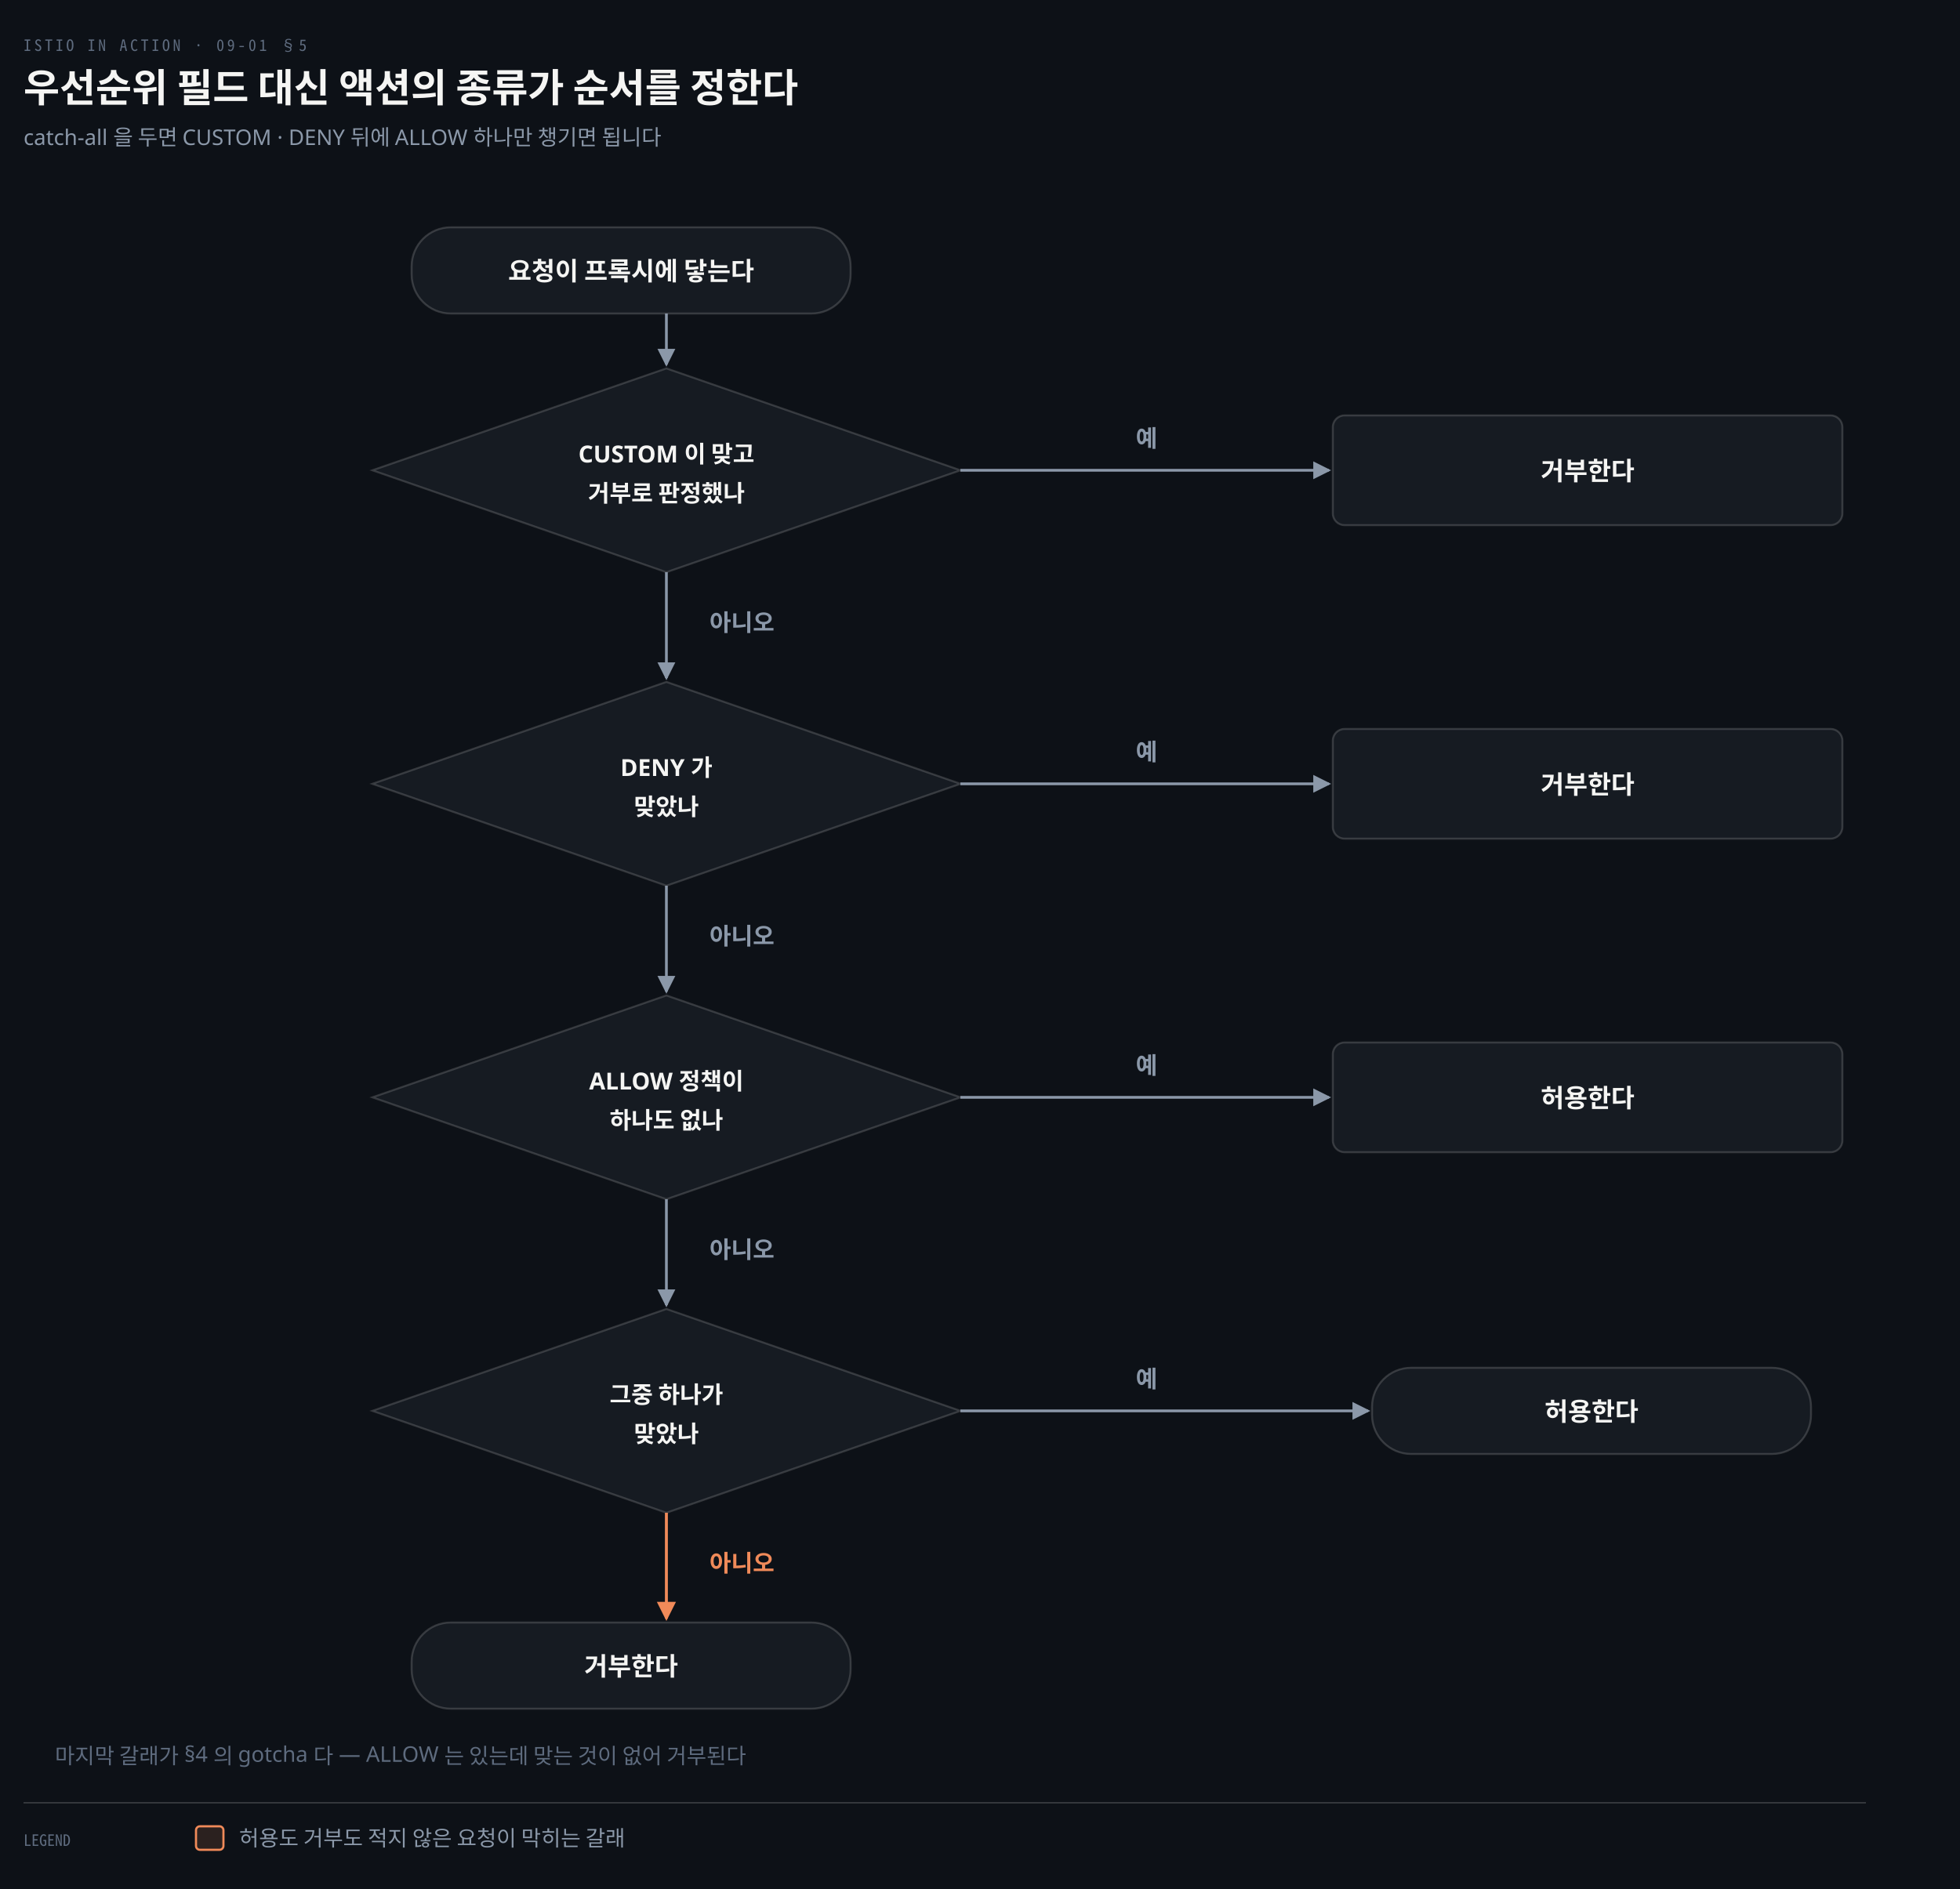
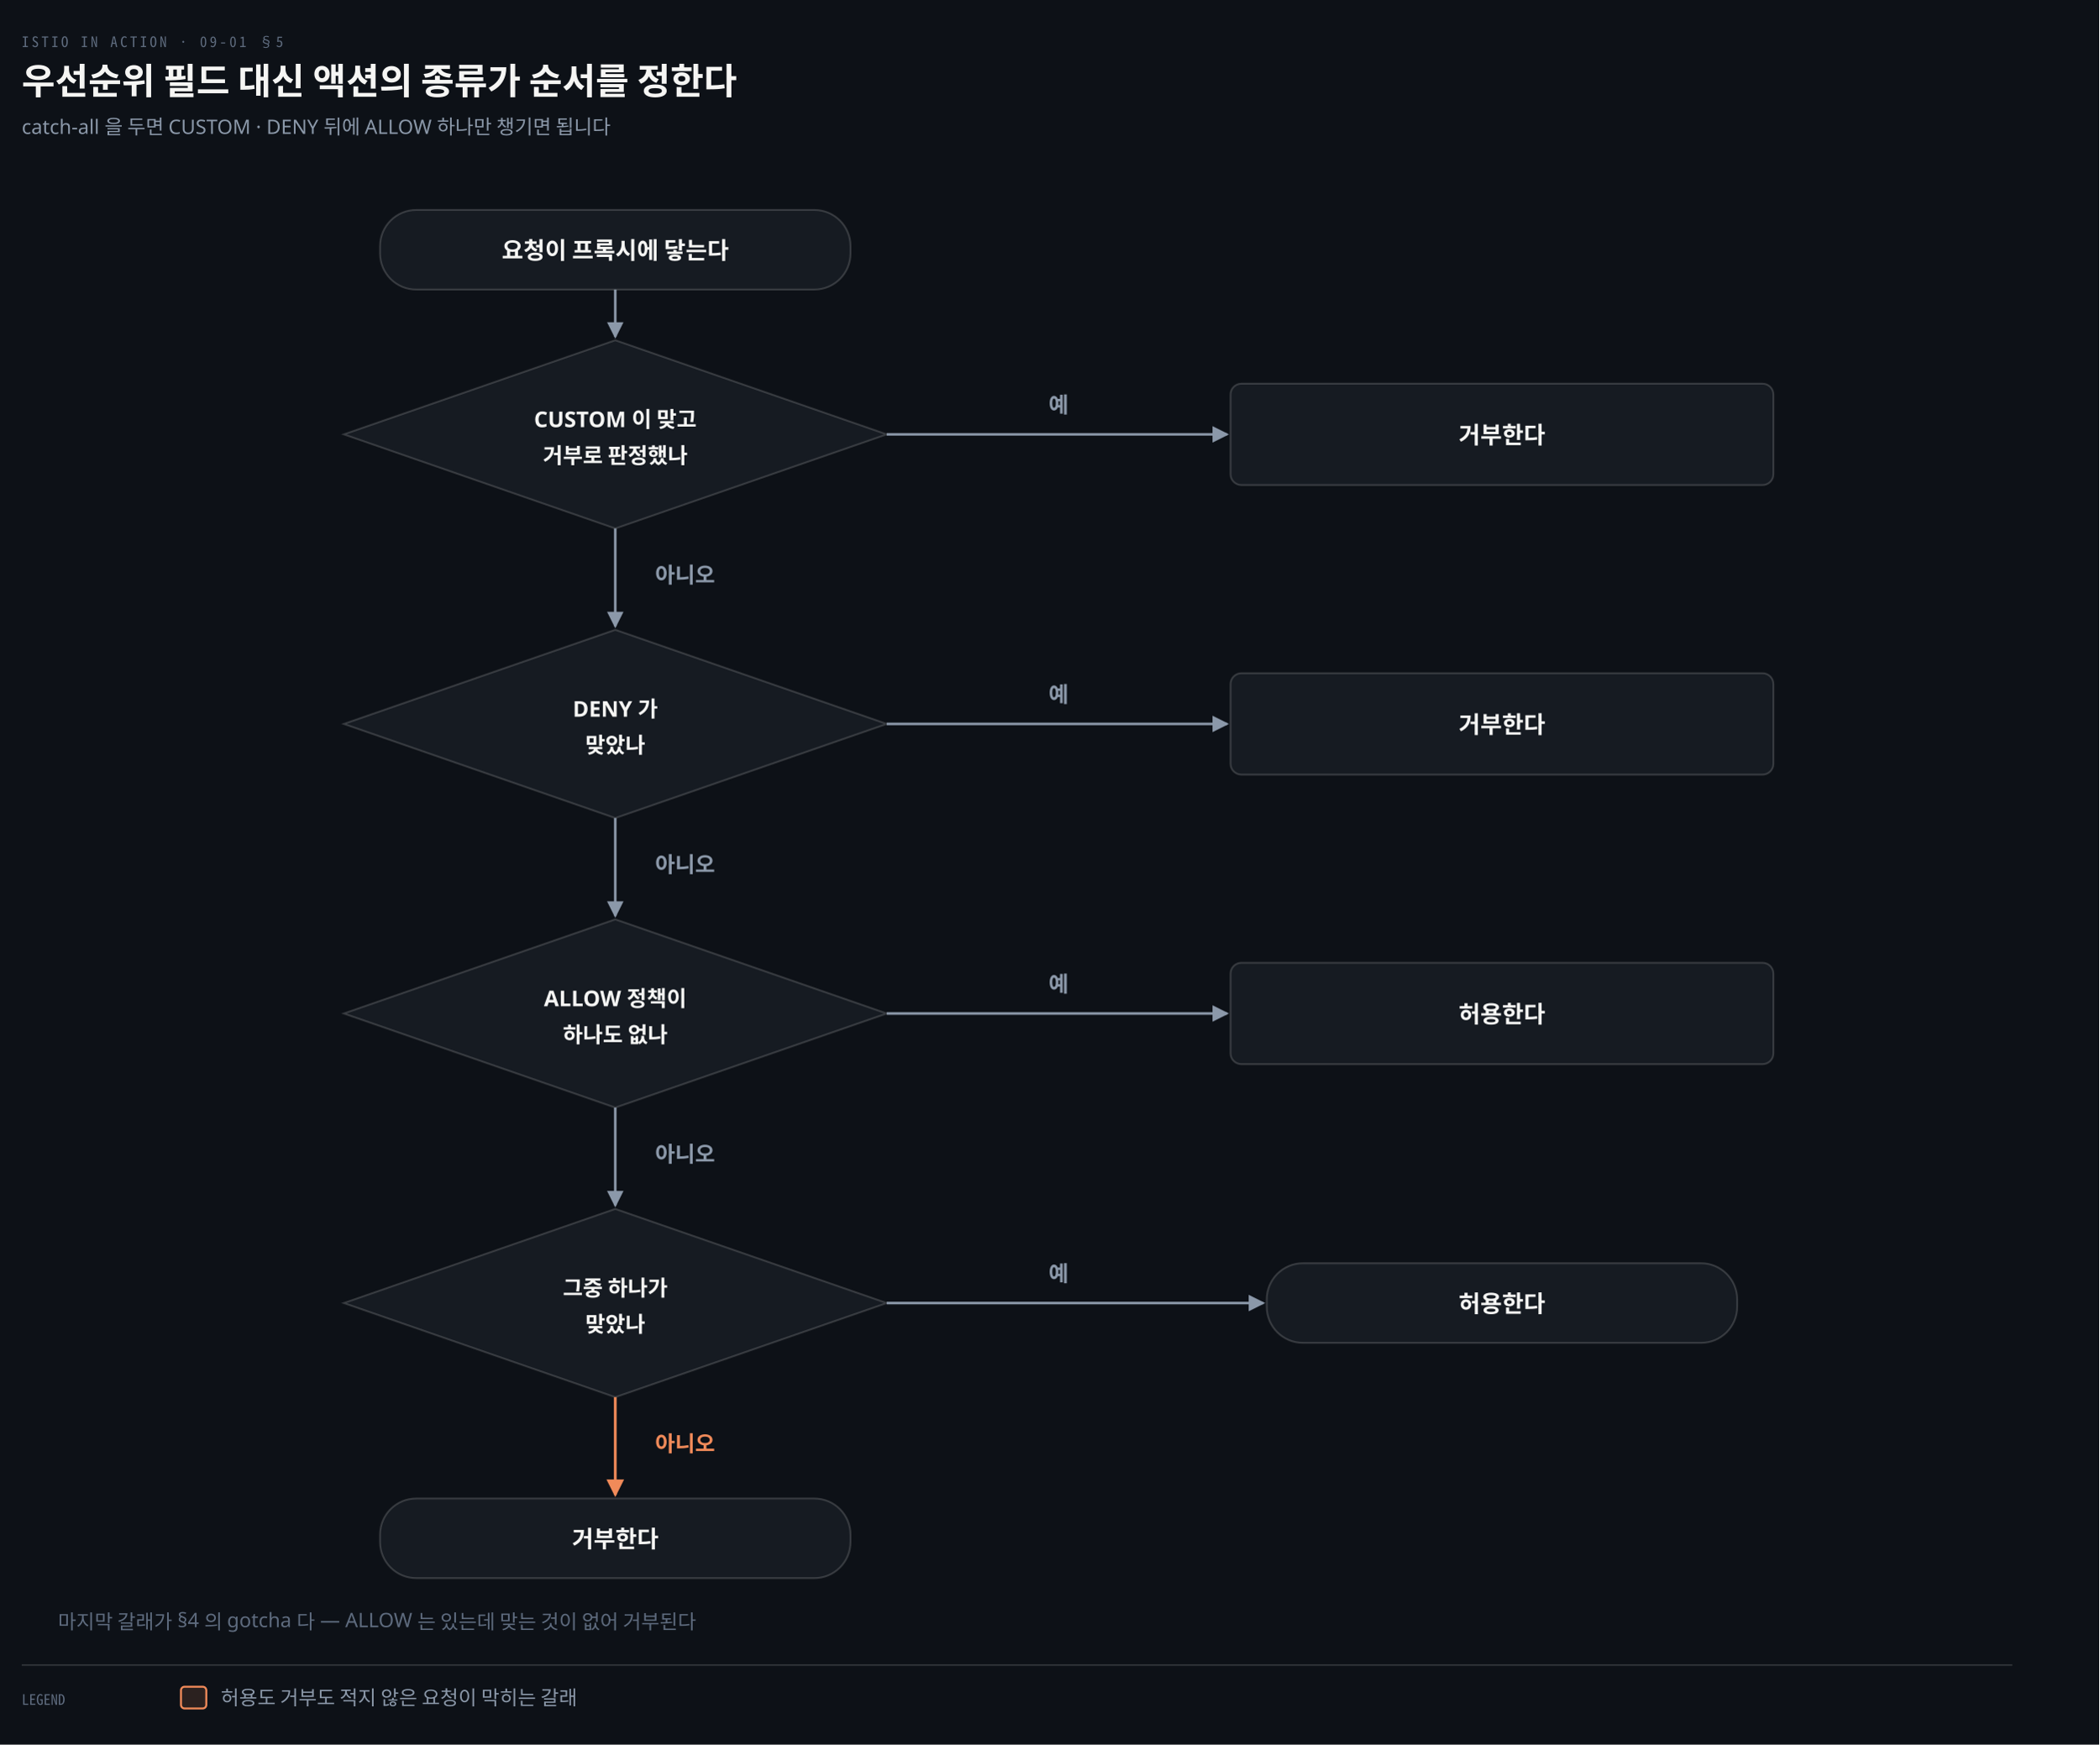
- <svg xmlns="http://www.w3.org/2000/svg" viewBox="0 0 1000 964" width="100%" role="img" aria-labelledby="dt dd">
+ <svg xmlns="http://www.w3.org/2000/svg" viewBox="0 0 1160 964" width="100%" role="img" aria-labelledby="dt dd">
  <defs>
    <marker id="ar" viewBox="0 0 8 8" refX="7" refY="4" markerWidth="6.5" markerHeight="6.5" orient="auto">
      <path d="M0 0 L8 4 L0 8 z" fill="#8B98A9" />
    </marker>
    <marker id="ok" viewBox="0 0 8 8" refX="7" refY="4" markerWidth="6.5" markerHeight="6.5" orient="auto">
      <path d="M0 0 L8 4 L0 8 z" fill="#3FB98C" />
    </marker>
    <marker id="warn" viewBox="0 0 8 8" refX="7" refY="4" markerWidth="6.5" markerHeight="6.5" orient="auto">
      <path d="M0 0 L8 4 L0 8 z" fill="#E3B341" />
    </marker>
    <marker id="bad" viewBox="0 0 8 8" refX="7" refY="4" markerWidth="6.5" markerHeight="6.5" orient="auto">
      <path d="M0 0 L8 4 L0 8 z" fill="#F0616D" />
    </marker>
    <marker id="info" viewBox="0 0 8 8" refX="7" refY="4" markerWidth="6.5" markerHeight="6.5" orient="auto">
      <path d="M0 0 L8 4 L0 8 z" fill="#6A95D8" />
    </marker>
    <marker id="acc" viewBox="0 0 8 8" refX="7" refY="4" markerWidth="6.5" markerHeight="6.5" orient="auto">
      <path d="M0 0 L8 4 L0 8 z" fill="#F08A59" />
    </marker>
    <marker id="soft" viewBox="0 0 8 8" refX="7" refY="4" markerWidth="6.5" markerHeight="6.5" orient="auto">
      <path d="M0 0 L8 4 L0 8 z" fill="#5E6B7E" />
    </marker>
  </defs>
-   <rect width="1000" height="964" fill="#0D1117" />
+   <rect width="1160" height="964" fill="#0D1117" />
  <text x="12" y="26" font-family="'Geist Mono','Noto Sans Mono CJK KR',monospace" font-size="8" letter-spacing="0.18em" fill="#5E6B7E">ISTIO IN ACTION · 09-01 §5</text>
  <text x="12" y="52" font-family="'Geist','Apple SD Gothic Neo','Noto Sans KR','Malgun Gothic',sans-serif" font-size="20" font-weight="600" fill="#F5F5F3">우선순위 필드 대신 액션의 종류가 순서를 정한다</text>
  <text x="12" y="74" font-family="'Geist','Apple SD Gothic Neo','Noto Sans KR','Malgun Gothic',sans-serif" font-size="11" fill="#8B98A9">catch-all 을 두면 CUSTOM · DENY 뒤에 ALLOW 하나만 챙기면 됩니다</text>
-   <rect x="210" y="116" width="224" height="44" rx="20" fill="#161B22" stroke="rgba(191,192,192,0.22)" stroke-width="1.0" />
-   <text x="322.0" y="143.0" text-anchor="middle" font-family="'Geist','Apple SD Gothic Neo','Noto Sans KR','Malgun Gothic',sans-serif" font-size="13" font-weight="600" fill="#F5F5F3">요청이 프록시에 닿는다</text>
+   <rect x="210" y="116" width="260" height="44" rx="20" fill="#161B22" stroke="rgba(191,192,192,0.22)" stroke-width="1.0" />
+   <text x="340.0" y="143.0" text-anchor="middle" font-family="'Geist','Apple SD Gothic Neo','Noto Sans KR','Malgun Gothic',sans-serif" font-size="13" font-weight="600" fill="#F5F5F3">요청이 프록시에 닿는다</text>
  <path d="M 190 240 L 340 188 L 490 240 L 340 292 Z" fill="#161B22" stroke="rgba(191,192,192,0.22)" stroke-width="1" />
  <text x="340" y="236" text-anchor="middle" font-family="'Geist','Apple SD Gothic Neo','Noto Sans KR','Malgun Gothic',sans-serif" font-size="12" font-weight="600" fill="#F5F5F3">CUSTOM 이 맞고</text>
  <text x="340" y="256" text-anchor="middle" font-family="'Geist','Apple SD Gothic Neo','Noto Sans KR','Malgun Gothic',sans-serif" font-size="12" font-weight="600" fill="#F5F5F3">거부로 판정했나</text>
-   <rect x="680" y="212" width="260" height="56" rx="6" fill="#161B22" stroke="rgba(191,192,192,0.22)" stroke-width="1.0" />
-   <text x="810.0" y="245.0" text-anchor="middle" font-family="'Geist','Apple SD Gothic Neo','Noto Sans KR','Malgun Gothic',sans-serif" font-size="13" font-weight="600" fill="#F5F5F3">거부한다</text>
+   <rect x="680" y="212" width="300" height="56" rx="6" fill="#161B22" stroke="rgba(191,192,192,0.22)" stroke-width="1.0" />
+   <text x="830.0" y="245.0" text-anchor="middle" font-family="'Geist','Apple SD Gothic Neo','Noto Sans KR','Malgun Gothic',sans-serif" font-size="13" font-weight="600" fill="#F5F5F3">거부한다</text>
  <path d="M 190 400 L 340 348 L 490 400 L 340 452 Z" fill="#161B22" stroke="rgba(191,192,192,0.22)" stroke-width="1" />
  <text x="340" y="396" text-anchor="middle" font-family="'Geist','Apple SD Gothic Neo','Noto Sans KR','Malgun Gothic',sans-serif" font-size="12" font-weight="600" fill="#F5F5F3">DENY 가</text>
  <text x="340" y="416" text-anchor="middle" font-family="'Geist','Apple SD Gothic Neo','Noto Sans KR','Malgun Gothic',sans-serif" font-size="12" font-weight="600" fill="#F5F5F3">맞았나</text>
-   <rect x="680" y="372" width="260" height="56" rx="6" fill="#161B22" stroke="rgba(191,192,192,0.22)" stroke-width="1.0" />
-   <text x="810.0" y="405.0" text-anchor="middle" font-family="'Geist','Apple SD Gothic Neo','Noto Sans KR','Malgun Gothic',sans-serif" font-size="13" font-weight="600" fill="#F5F5F3">거부한다</text>
+   <rect x="680" y="372" width="300" height="56" rx="6" fill="#161B22" stroke="rgba(191,192,192,0.22)" stroke-width="1.0" />
+   <text x="830.0" y="405.0" text-anchor="middle" font-family="'Geist','Apple SD Gothic Neo','Noto Sans KR','Malgun Gothic',sans-serif" font-size="13" font-weight="600" fill="#F5F5F3">거부한다</text>
  <path d="M 190 560 L 340 508 L 490 560 L 340 612 Z" fill="#161B22" stroke="rgba(191,192,192,0.22)" stroke-width="1" />
  <text x="340" y="556" text-anchor="middle" font-family="'Geist','Apple SD Gothic Neo','Noto Sans KR','Malgun Gothic',sans-serif" font-size="12" font-weight="600" fill="#F5F5F3">ALLOW 정책이</text>
  <text x="340" y="576" text-anchor="middle" font-family="'Geist','Apple SD Gothic Neo','Noto Sans KR','Malgun Gothic',sans-serif" font-size="12" font-weight="600" fill="#F5F5F3">하나도 없나</text>
-   <rect x="680" y="532" width="260" height="56" rx="6" fill="#161B22" stroke="rgba(191,192,192,0.22)" stroke-width="1.0" />
-   <text x="810.0" y="565.0" text-anchor="middle" font-family="'Geist','Apple SD Gothic Neo','Noto Sans KR','Malgun Gothic',sans-serif" font-size="13" font-weight="600" fill="#F5F5F3">허용한다</text>
+   <rect x="680" y="532" width="300" height="56" rx="6" fill="#161B22" stroke="rgba(191,192,192,0.22)" stroke-width="1.0" />
+   <text x="830.0" y="565.0" text-anchor="middle" font-family="'Geist','Apple SD Gothic Neo','Noto Sans KR','Malgun Gothic',sans-serif" font-size="13" font-weight="600" fill="#F5F5F3">허용한다</text>
  <path d="M 190 720 L 340 668 L 490 720 L 340 772 Z" fill="#161B22" stroke="rgba(191,192,192,0.22)" stroke-width="1" />
  <text x="340" y="716" text-anchor="middle" font-family="'Geist','Apple SD Gothic Neo','Noto Sans KR','Malgun Gothic',sans-serif" font-size="12" font-weight="600" fill="#F5F5F3">그중 하나가</text>
  <text x="340" y="736" text-anchor="middle" font-family="'Geist','Apple SD Gothic Neo','Noto Sans KR','Malgun Gothic',sans-serif" font-size="12" font-weight="600" fill="#F5F5F3">맞았나</text>
-   <rect x="700" y="698" width="224" height="44" rx="20" fill="#161B22" stroke="rgba(191,192,192,0.22)" stroke-width="1.0" />
-   <text x="812.0" y="725.0" text-anchor="middle" font-family="'Geist','Apple SD Gothic Neo','Noto Sans KR','Malgun Gothic',sans-serif" font-size="13" font-weight="600" fill="#F5F5F3">허용한다</text>
-   <rect x="210" y="828" width="224" height="44" rx="20" fill="#161B22" stroke="rgba(191,192,192,0.22)" stroke-width="1.0" />
-   <text x="322.0" y="855.0" text-anchor="middle" font-family="'Geist','Apple SD Gothic Neo','Noto Sans KR','Malgun Gothic',sans-serif" font-size="13" font-weight="600" fill="#F5F5F3">거부한다</text>
+   <rect x="700" y="698" width="260" height="44" rx="20" fill="#161B22" stroke="rgba(191,192,192,0.22)" stroke-width="1.0" />
+   <text x="830.0" y="725.0" text-anchor="middle" font-family="'Geist','Apple SD Gothic Neo','Noto Sans KR','Malgun Gothic',sans-serif" font-size="13" font-weight="600" fill="#F5F5F3">허용한다</text>
+   <rect x="210" y="828" width="260" height="44" rx="20" fill="#161B22" stroke="rgba(191,192,192,0.22)" stroke-width="1.0" />
+   <text x="340.0" y="855.0" text-anchor="middle" font-family="'Geist','Apple SD Gothic Neo','Noto Sans KR','Malgun Gothic',sans-serif" font-size="13" font-weight="600" fill="#F5F5F3">거부한다</text>
  <path d="M 340 160 L 340 186" fill="none" stroke="#8B98A9" stroke-width="1.4" marker-end="url(#ar)" />
  <path d="M 340 292 L 340 346" fill="none" stroke="#8B98A9" stroke-width="1.4" marker-end="url(#ar)" />
  <path d="M 340 452 L 340 506" fill="none" stroke="#8B98A9" stroke-width="1.4" marker-end="url(#ar)" />
  <path d="M 340 612 L 340 666" fill="none" stroke="#8B98A9" stroke-width="1.4" marker-end="url(#ar)" />
  <path d="M 340 772 L 340 826" fill="none" stroke="#F08A59" stroke-width="1.5" marker-end="url(#acc)" />
  <path d="M 490 240 L 678 240" fill="none" stroke="#8B98A9" stroke-width="1.4" marker-end="url(#ar)" />
  <path d="M 490 400 L 678 400" fill="none" stroke="#8B98A9" stroke-width="1.4" marker-end="url(#ar)" />
  <path d="M 490 560 L 678 560" fill="none" stroke="#8B98A9" stroke-width="1.4" marker-end="url(#ar)" />
  <path d="M 490 720 L 698 720" fill="none" stroke="#8B98A9" stroke-width="1.4" marker-end="url(#ar)" />
  <text x="585.0" y="228" text-anchor="middle" font-family="'Geist','Apple SD Gothic Neo','Noto Sans KR','Malgun Gothic',sans-serif" font-size="12" font-weight="600" fill="#8B98A9">예</text>
  <text x="585.0" y="388" text-anchor="middle" font-family="'Geist','Apple SD Gothic Neo','Noto Sans KR','Malgun Gothic',sans-serif" font-size="12" font-weight="600" fill="#8B98A9">예</text>
  <text x="585.0" y="548" text-anchor="middle" font-family="'Geist','Apple SD Gothic Neo','Noto Sans KR','Malgun Gothic',sans-serif" font-size="12" font-weight="600" fill="#8B98A9">예</text>
  <text x="585.0" y="708" text-anchor="middle" font-family="'Geist','Apple SD Gothic Neo','Noto Sans KR','Malgun Gothic',sans-serif" font-size="12" font-weight="600" fill="#8B98A9">예</text>
  <text x="362" y="322" text-anchor="start" font-family="'Geist','Apple SD Gothic Neo','Noto Sans KR','Malgun Gothic',sans-serif" font-size="12" font-weight="600" fill="#8B98A9">아니오</text>
  <text x="362" y="482" text-anchor="start" font-family="'Geist','Apple SD Gothic Neo','Noto Sans KR','Malgun Gothic',sans-serif" font-size="12" font-weight="600" fill="#8B98A9">아니오</text>
  <text x="362" y="642" text-anchor="start" font-family="'Geist','Apple SD Gothic Neo','Noto Sans KR','Malgun Gothic',sans-serif" font-size="12" font-weight="600" fill="#8B98A9">아니오</text>
  <text x="362" y="802" text-anchor="start" font-family="'Geist','Apple SD Gothic Neo','Noto Sans KR','Malgun Gothic',sans-serif" font-size="12" font-weight="600" fill="#F08A59">아니오</text>
-   <text x="28" y="900" text-anchor="start" font-family="'Geist','Apple SD Gothic Neo','Noto Sans KR','Malgun Gothic',sans-serif" font-size="11" font-weight="400" fill="#5E6B7E">마지막 갈래가 §4 의 gotcha 다 — ALLOW 는 있는데 맞는 것이 없어 거부된다</text>
-   <line x1="12" y1="920" x2="952" y2="920" stroke="rgba(191,192,192,0.22)" stroke-width="0.8" />
+   <text x="32" y="900" text-anchor="start" font-family="'Geist','Apple SD Gothic Neo','Noto Sans KR','Malgun Gothic',sans-serif" font-size="11" font-weight="400" fill="#5E6B7E">마지막 갈래가 §4 의 gotcha 다 — ALLOW 는 있는데 맞는 것이 없어 거부된다</text>
+   <line x1="12" y1="920" x2="1112" y2="920" stroke="rgba(191,192,192,0.22)" stroke-width="0.8" />
  <text x="12" y="942" text-anchor="start" font-family="'Geist Mono','Noto Sans Mono CJK KR',monospace" font-size="8" font-weight="400" fill="#5E6B7E">LEGEND</text>
  <rect x="100" y="932" width="14" height="12" rx="2" fill="#F08A5922" stroke="#F08A59" stroke-width="1.1" />
  <text x="122" y="942" text-anchor="start" font-family="'Geist','Apple SD Gothic Neo','Noto Sans KR','Malgun Gothic',sans-serif" font-size="11" font-weight="400" fill="#8B98A9">허용도 거부도 적지 않은 요청이 막히는 갈래</text>
</svg>
